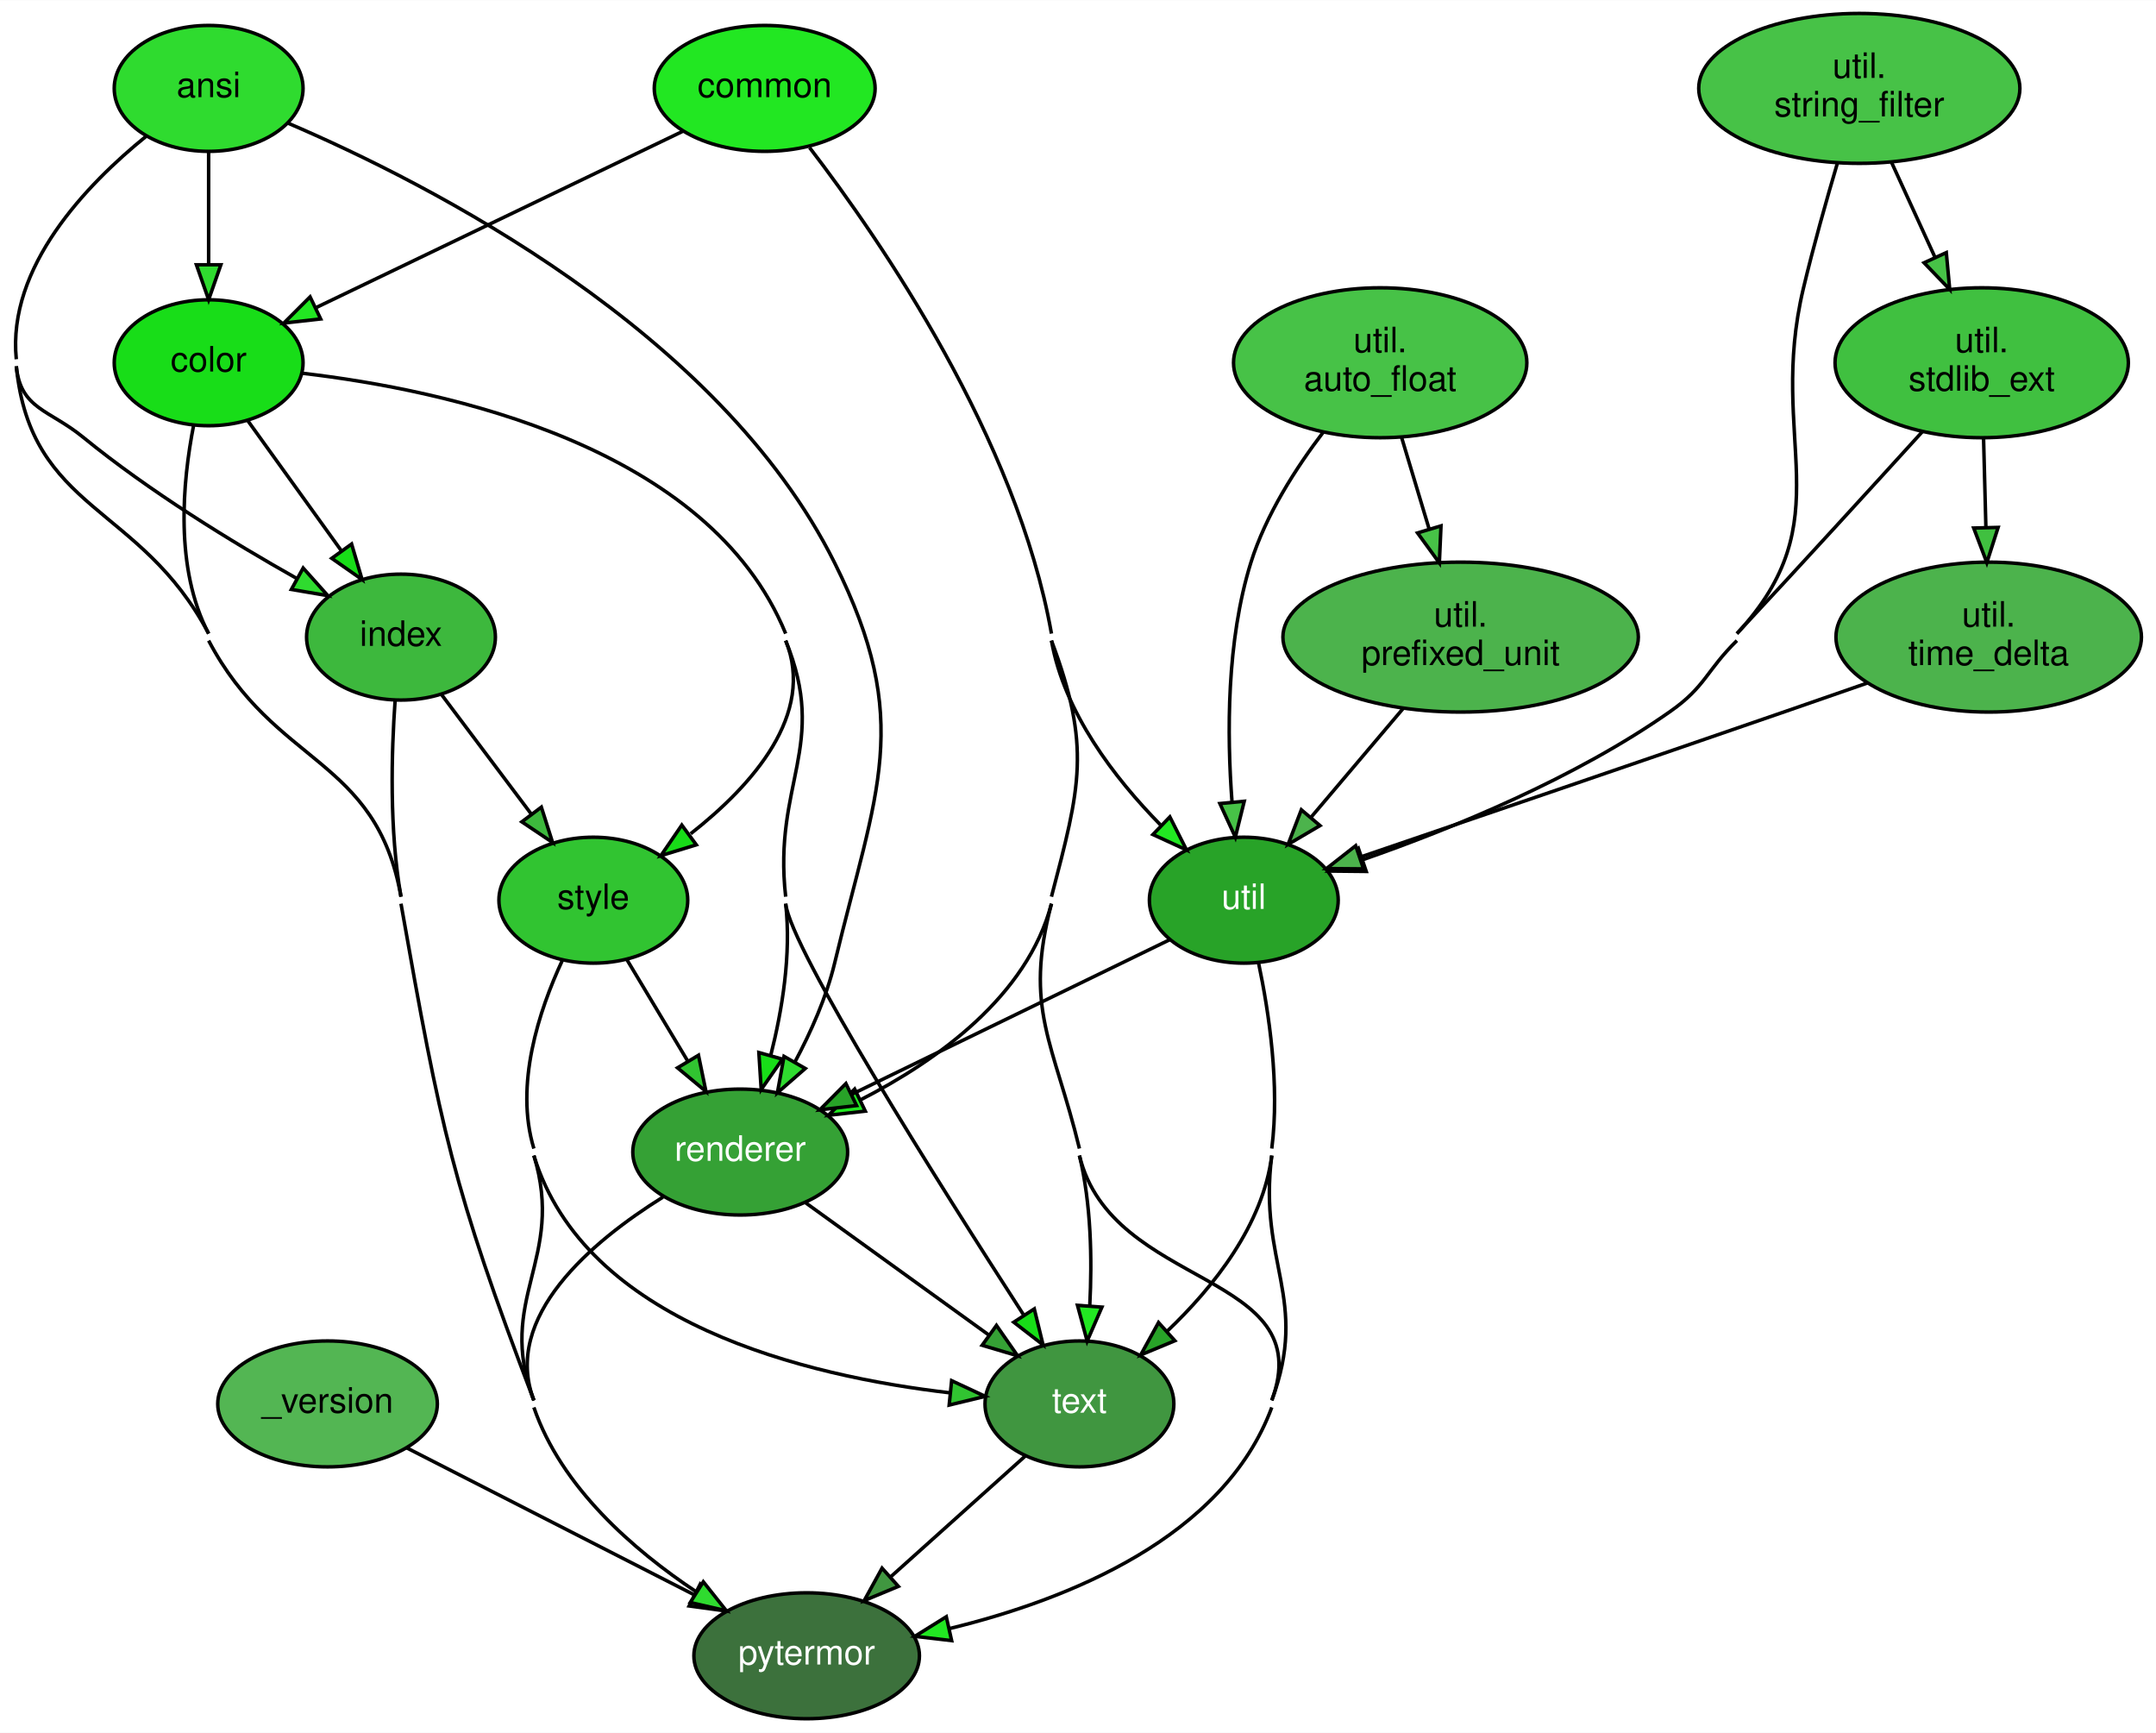
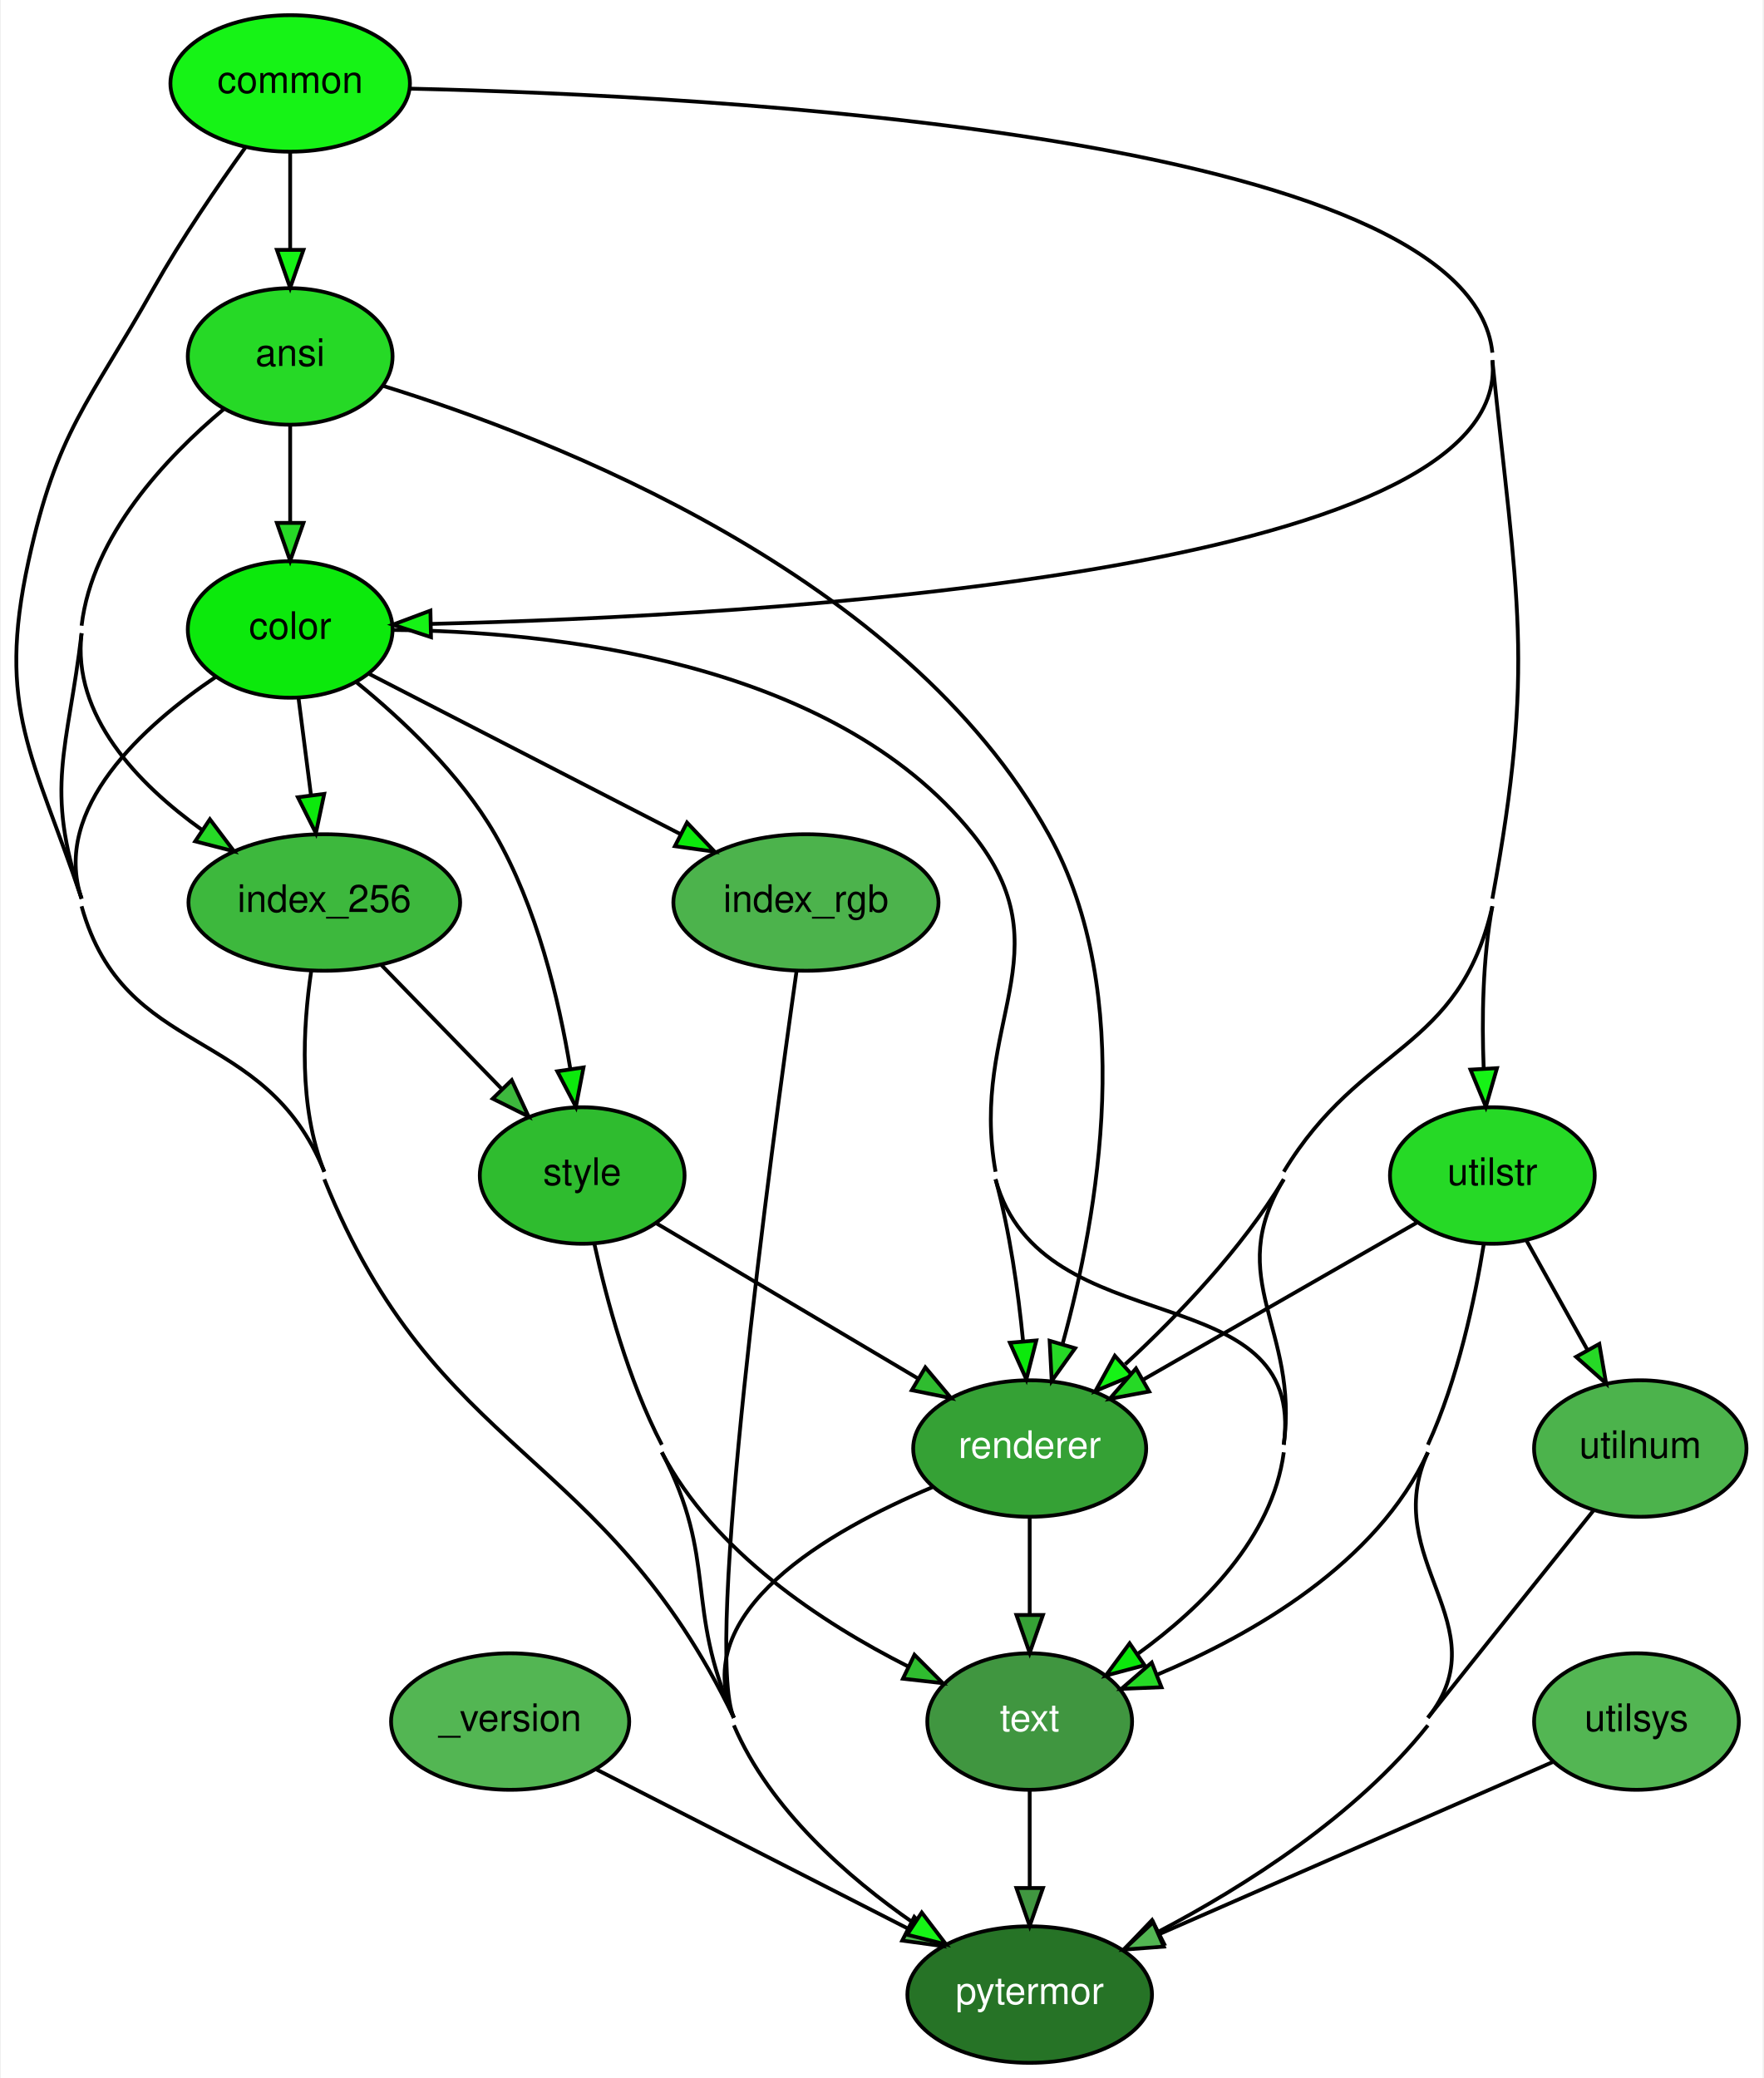
- <svg xmlns="http://www.w3.org/2000/svg" width="616pt" height="495pt" viewBox="0.00 0.00 616.50 495.28">
-   <g id="graph0" class="graph" transform="scale(1 1) rotate(0) translate(4 491.28)">
+ <svg xmlns="http://www.w3.org/2000/svg" width="465pt" height="548pt" viewBox="0.00 0.00 464.55 548.00">
+   <g id="graph0" class="graph" transform="scale(1 1) rotate(0) translate(4 544)">
    <style>.edge&gt;path:hover{stroke-width:8}</style>
-     <polygon fill="white" stroke="transparent" points="-4,4 -4,-491.28 612.5,-491.28 612.5,4 -4,4" />
+     <polygon fill="white" stroke="transparent" points="-4,4 -4,-544 460.55,-544 460.55,4 -4,4" />
    <g id="node1" class="node">
      <style>.edge&gt;path:hover{stroke-width:8}</style>
-       <ellipse fill="#3c713c" stroke="black" cx="226.66" cy="-18" rx="32.25" ry="18" />
-       <text text-anchor="middle" x="226.66" y="-15.5" font-family="Helvetica,sans-Serif" font-size="10.00" fill="#ffffff">pytermor</text>
+       <ellipse fill="#267326" stroke="black" cx="267.29" cy="-18" rx="32.25" ry="18" />
+       <text text-anchor="middle" x="267.29" y="-15.5" font-family="Helvetica,sans-Serif" font-size="10.00" fill="#ffffff">pytermor</text>
    </g>
    <g id="node2" class="node">
      <style>.edge&gt;path:hover{stroke-width:8}</style>
-       <ellipse fill="#53b653" stroke="black" cx="89.66" cy="-90" rx="31.4" ry="18" />
-       <text text-anchor="middle" x="89.66" y="-87.5" font-family="Helvetica,sans-Serif" font-size="10.00" fill="#000000">_version</text>
+       <ellipse fill="#53b653" stroke="black" cx="130.29" cy="-90" rx="31.4" ry="18" />
+       <text text-anchor="middle" x="130.29" y="-87.5" font-family="Helvetica,sans-Serif" font-size="10.00" fill="#000000">_version</text>
    </g>
    <g id="edge1" class="edge">
      <style>.edge&gt;path:hover{stroke-width:8}</style>
-       <path fill="none" stroke="black" d="M112.28,-77.44C134.65,-66.01 169.11,-48.4 194.36,-35.5" />
-       <polygon fill="#53b653" stroke="black" points="196.23,-38.48 203.54,-30.81 193.05,-32.24 196.23,-38.48" />
+       <path fill="none" stroke="black" d="M152.91,-77.44C175.29,-66.01 209.75,-48.4 235,-35.5" />
+       <polygon fill="#53b653" stroke="black" points="236.86,-38.48 244.18,-30.81 233.68,-32.24 236.86,-38.48" />
    </g>
    <g id="node3" class="node">
      <style>.edge&gt;path:hover{stroke-width:8}</style>
-       <ellipse fill="#2fdb2f" stroke="black" cx="55.66" cy="-466.07" rx="27" ry="18" />
-       <text text-anchor="middle" x="55.66" y="-463.57" font-family="Helvetica,sans-Serif" font-size="10.00" fill="#000000">ansi</text>
+       <ellipse fill="#26d926" stroke="black" cx="72.29" cy="-450" rx="27" ry="18" />
+       <text text-anchor="middle" x="72.29" y="-447.5" font-family="Helvetica,sans-Serif" font-size="10.00" fill="#000000">ansi</text>
    </g>
    <g id="edge2" class="edge">
      <style>.edge&gt;path:hover{stroke-width:8}</style>
-       <path fill="none" stroke="black" d="M37.79,-452.38C20.75,-438.6 -1.97,-414.99 0.66,-388.64" />
-       <path fill="none" stroke="black" d="M0.66,-386.64C4.82,-345 36.17,-347.25 55.66,-310.21" />
-       <path fill="none" stroke="black" d="M55.66,-308.21C74.61,-272.2 103.56,-275.07 110.66,-235" />
-       <path fill="none" stroke="black" d="M110.66,-233C122.05,-168.67 125.38,-152.05 148.66,-91" />
-       <path fill="none" stroke="black" d="M148.66,-89C156.46,-66.22 177.04,-48.29 195.11,-36.27" />
-       <polygon fill="#2fdb2f" stroke="black" points="197.11,-39.15 203.7,-30.86 193.38,-33.23 197.11,-39.15" />
+       <path fill="none" stroke="black" d="M54.67,-436.02C39.66,-423.43 20.09,-402.79 17.29,-379" />
+       <path fill="none" stroke="black" d="M17.29,-377C13.66,-346.1 7.39,-336.49 17.29,-307" />
    </g>
    <g id="node4" class="node">
      <style>.edge&gt;path:hover{stroke-width:8}</style>
-       <ellipse fill="#18dd18" stroke="black" cx="55.66" cy="-387.64" rx="27" ry="18" />
-       <text text-anchor="middle" x="55.66" y="-385.14" font-family="Helvetica,sans-Serif" font-size="10.00" fill="#000000">color</text>
+       <ellipse fill="#0ce90c" stroke="black" cx="72.29" cy="-378" rx="27" ry="18" />
+       <text text-anchor="middle" x="72.29" y="-375.5" font-family="Helvetica,sans-Serif" font-size="10.00" fill="#000000">color</text>
    </g>
    <g id="edge3" class="edge">
      <style>.edge&gt;path:hover{stroke-width:8}</style>
-       <path fill="none" stroke="black" d="M55.66,-447.72C55.66,-438.28 55.66,-426.38 55.66,-415.73" />
-       <polygon fill="#2fdb2f" stroke="black" points="59.16,-415.65 55.66,-405.65 52.16,-415.65 59.16,-415.65" />
+       <path fill="none" stroke="black" d="M72.29,-431.7C72.29,-423.98 72.29,-414.71 72.29,-406.11" />
+       <polygon fill="#26d926" stroke="black" points="75.79,-406.1 72.29,-396.1 68.79,-406.1 75.79,-406.1" />
    </g>
    <g id="node6" class="node">
      <style>.edge&gt;path:hover{stroke-width:8}</style>
-       <ellipse fill="#3db83d" stroke="black" cx="110.66" cy="-309.21" rx="27" ry="18" />
-       <text text-anchor="middle" x="110.66" y="-306.71" font-family="Helvetica,sans-Serif" font-size="10.00" fill="#000000">index</text>
+       <ellipse fill="#3db83d" stroke="black" cx="81.29" cy="-306" rx="35.82" ry="18" />
+       <text text-anchor="middle" x="81.29" y="-303.5" font-family="Helvetica,sans-Serif" font-size="10.00" fill="#000000">index_256</text>
    </g>
    <g id="edge4" class="edge">
      <style>.edge&gt;path:hover{stroke-width:8}</style>
-       <path fill="none" stroke="black" d="M0.66,-386.64C1.88,-374.37 10.11,-374.23 19.66,-366.43 38.73,-350.85 62.46,-336.33 80.9,-325.95" />
-       <polygon fill="#2fdb2f" stroke="black" points="82.69,-328.96 89.75,-321.06 79.31,-322.83 82.69,-328.96" />
+       <path fill="none" stroke="black" d="M17.29,-377C14.75,-355.36 31.94,-337.38 49.14,-325.07" />
+       <polygon fill="#26d926" stroke="black" points="51.12,-327.95 57.5,-319.49 47.24,-322.13 51.12,-327.95" />
+     </g>
+     <g id="node8" class="node">
+       <style>.edge&gt;path:hover{stroke-width:8}</style>
+       <ellipse fill="#35a135" stroke="black" cx="267.29" cy="-162" rx="30.72" ry="18" />
+       <text text-anchor="middle" x="267.29" y="-159.5" font-family="Helvetica,sans-Serif" font-size="10.00" fill="#ffffff">renderer</text>
+     </g>
+     <g id="edge5" class="edge">
+       <style>.edge&gt;path:hover{stroke-width:8}</style>
+       <path fill="none" stroke="black" d="M96.74,-442.25C141.22,-428.51 234.28,-392.58 272.29,-324 295.66,-281.85 285.29,-223.48 276.03,-189.83" />
+       <polygon fill="#26d926" stroke="black" points="279.27,-188.45 273.1,-179.83 272.55,-190.41 279.27,-188.45" />
+     </g>
+     <g id="edge6" class="edge">
+       <style>.edge&gt;path:hover{stroke-width:8}</style>
+       <path fill="none" stroke="black" d="M52.61,-365.45C33.76,-352.73 9.27,-330.88 17.29,-307" />
+     </g>
+     <g id="edge7" class="edge">
+       <style>.edge&gt;path:hover{stroke-width:8}</style>
+       <path fill="none" stroke="black" d="M74.47,-360.05C75.46,-352.35 76.66,-343.03 77.77,-334.36" />
+       <polygon fill="#0ce90c" stroke="black" points="81.27,-334.64 79.07,-324.28 74.32,-333.75 81.27,-334.64" />
    </g>
    <g id="node7" class="node">
      <style>.edge&gt;path:hover{stroke-width:8}</style>
-       <ellipse fill="#35a135" stroke="black" cx="207.66" cy="-162" rx="30.72" ry="18" />
-       <text text-anchor="middle" x="207.66" y="-159.5" font-family="Helvetica,sans-Serif" font-size="10.00" fill="#ffffff">renderer</text>
-     </g>
-     <g id="edge5" class="edge">
-       <style>.edge&gt;path:hover{stroke-width:8}</style>
-       <path fill="none" stroke="black" d="M78.32,-456.15C118.61,-438.9 201.58,-396.71 234.66,-330.43 257.37,-284.92 246.53,-265.45 234.66,-216 232.32,-206.27 227.88,-196.3 223.27,-187.68" />
-       <polygon fill="#2fdb2f" stroke="black" points="226.27,-185.89 218.29,-178.93 220.19,-189.35 226.27,-185.89" />
-     </g>
-     <g id="edge6" class="edge">
-       <style>.edge&gt;path:hover{stroke-width:8}</style>
-       <path fill="none" stroke="black" d="M51.37,-369.77C48.18,-353.53 45.9,-328.77 55.66,-310.21" />
-     </g>
-     <g id="edge7" class="edge">
-       <style>.edge&gt;path:hover{stroke-width:8}</style>
-       <path fill="none" stroke="black" d="M66.79,-371.17C74.47,-360.5 84.82,-346.11 93.54,-333.99" />
-       <polygon fill="#18dd18" stroke="black" points="96.54,-335.82 99.54,-325.66 90.86,-331.73 96.54,-335.82" />
+       <ellipse fill="#4cb34c" stroke="black" cx="208.29" cy="-306" rx="34.96" ry="18" />
+       <text text-anchor="middle" x="208.29" y="-303.5" font-family="Helvetica,sans-Serif" font-size="10.00" fill="#000000">index_rgb</text>
    </g>
    <g id="edge8" class="edge">
      <style>.edge&gt;path:hover{stroke-width:8}</style>
-       <path fill="none" stroke="black" d="M220.66,-308.21C232.98,-278.1 217,-267.33 220.66,-235" />
-       <path fill="none" stroke="black" d="M220.66,-233C222.29,-218.56 219.68,-202.62 216.38,-189.6" />
-       <polygon fill="#18dd18" stroke="black" points="219.73,-188.56 213.66,-179.87 212.99,-190.45 219.73,-188.56" />
-     </g>
-     <g id="node8" class="node">
-       <style>.edge&gt;path:hover{stroke-width:8}</style>
-       <ellipse fill="#31c431" stroke="black" cx="165.66" cy="-234" rx="27" ry="18" />
-       <text text-anchor="middle" x="165.66" y="-231.5" font-family="Helvetica,sans-Serif" font-size="10.00" fill="#000000">style</text>
+       <path fill="none" stroke="black" d="M92.95,-366.37C114.79,-355.13 149.56,-337.23 175.22,-324.02" />
+       <polygon fill="#0ce90c" stroke="black" points="176.93,-327.08 184.22,-319.39 173.73,-320.85 176.93,-327.08" />
    </g>
    <g id="edge9" class="edge">
      <style>.edge&gt;path:hover{stroke-width:8}</style>
-       <path fill="none" stroke="black" d="M82.59,-384.62C123.46,-379.85 198.73,-363.83 220.66,-310.21" />
-       <path fill="none" stroke="black" d="M220.66,-308.21C229.24,-287.22 211.18,-266.89 193.5,-253" />
-       <polygon fill="#18dd18" stroke="black" points="195.11,-249.83 184.98,-246.73 190.96,-255.47 195.11,-249.83" />
+       <path fill="none" stroke="black" d="M99.42,-377.87C139.87,-377.53 215.2,-370.25 252.29,-324 277.09,-293.07 251.3,-274.02 258.29,-235" />
+       <path fill="none" stroke="black" d="M258.29,-233C262.05,-219.24 264.25,-203.52 265.53,-190.47" />
+       <polygon fill="#0ce90c" stroke="black" points="269.04,-190.5 266.41,-180.23 262.07,-189.9 269.04,-190.5" />
    </g>
    <g id="node9" class="node">
      <style>.edge&gt;path:hover{stroke-width:8}</style>
-       <ellipse fill="#409640" stroke="black" cx="304.66" cy="-90" rx="27" ry="18" />
-       <text text-anchor="middle" x="304.66" y="-87.5" font-family="Helvetica,sans-Serif" font-size="10.00" fill="#ffffff">text</text>
+       <ellipse fill="#2fbc2f" stroke="black" cx="149.29" cy="-234" rx="27" ry="18" />
+       <text text-anchor="middle" x="149.29" y="-231.5" font-family="Helvetica,sans-Serif" font-size="10.00" fill="#000000">style</text>
    </g>
    <g id="edge10" class="edge">
      <style>.edge&gt;path:hover{stroke-width:8}</style>
-       <path fill="none" stroke="black" d="M220.66,-233C222.13,-219.95 264.63,-152.68 288.6,-115.6" />
-       <polygon fill="#18dd18" stroke="black" points="291.75,-117.17 294.26,-106.88 285.88,-113.36 291.75,-117.17" />
+       <path fill="none" stroke="black" d="M89.84,-364.02C101.81,-354.28 117.09,-339.92 126.29,-324 137.3,-304.94 143.12,-280.58 146.15,-262.17" />
+       <polygon fill="#0ce90c" stroke="black" points="149.64,-262.5 147.63,-252.1 142.72,-261.48 149.64,-262.5" />
+     </g>
+     <g id="node10" class="node">
+       <style>.edge&gt;path:hover{stroke-width:8}</style>
+       <ellipse fill="#409640" stroke="black" cx="267.29" cy="-90" rx="27" ry="18" />
+       <text text-anchor="middle" x="267.29" y="-87.5" font-family="Helvetica,sans-Serif" font-size="10.00" fill="#ffffff">text</text>
+     </g>
+     <g id="edge11" class="edge">
+       <style>.edge&gt;path:hover{stroke-width:8}</style>
+       <path fill="none" stroke="black" d="M258.29,-233C270.39,-188.7 340.33,-208.52 334.29,-163" />
+       <path fill="none" stroke="black" d="M334.29,-161C331.3,-138.42 312.73,-120.14 295.9,-107.94" />
+       <polygon fill="#0ce90c" stroke="black" points="297.58,-104.85 287.34,-102.11 293.64,-110.63 297.58,-104.85" />
    </g>
    <g id="node5" class="node">
      <style>.edge&gt;path:hover{stroke-width:8}</style>
-       <ellipse fill="#22e722" stroke="black" cx="214.66" cy="-466.07" rx="31.58" ry="18" />
-       <text text-anchor="middle" x="214.66" y="-463.57" font-family="Helvetica,sans-Serif" font-size="10.00" fill="#000000">common</text>
-     </g>
-     <g id="edge11" class="edge">
-       <style>.edge&gt;path:hover{stroke-width:8}</style>
-       <path fill="none" stroke="black" d="M227.49,-449.16C247.98,-422.43 286.79,-365.93 296.66,-310.21" />
-       <path fill="none" stroke="black" d="M296.66,-308.21C308.06,-277.74 304.9,-266.48 296.66,-235" />
-       <path fill="none" stroke="black" d="M296.66,-233C288.72,-202.71 297.28,-193.43 304.66,-163" />
-       <path fill="none" stroke="black" d="M304.66,-161C313.98,-122.55 373.41,-128.1 359.66,-91" />
-       <path fill="none" stroke="black" d="M359.66,-89C345.85,-51.75 301.43,-34.05 267.68,-25.82" />
-       <polygon fill="#22e722" stroke="black" points="268.12,-22.33 257.6,-23.56 266.59,-29.16 268.12,-22.33" />
+       <ellipse fill="#16f316" stroke="black" cx="72.29" cy="-522" rx="31.58" ry="18" />
+       <text text-anchor="middle" x="72.29" y="-519.5" font-family="Helvetica,sans-Serif" font-size="10.00" fill="#000000">common</text>
    </g>
    <g id="edge12" class="edge">
      <style>.edge&gt;path:hover{stroke-width:8}</style>
-       <path fill="none" stroke="black" d="M191.2,-453.79C163.45,-440.45 117.16,-418.2 86.53,-403.48" />
-       <polygon fill="#22e722" stroke="black" points="87.7,-400.16 77.17,-398.98 84.67,-406.47 87.7,-400.16" />
+       <path fill="none" stroke="black" d="M60.54,-505.21C53.13,-494.9 43.61,-480.99 36.29,-468 19.01,-437.33 10.8,-430.39 3.29,-396 -5.25,-356.88 4.54,-344.96 17.29,-307" />
+       <path fill="none" stroke="black" d="M17.29,-305C28.61,-264.39 65.56,-274.11 81.29,-235" />
+       <path fill="none" stroke="black" d="M81.29,-233C110.88,-159.44 154.87,-162.43 189.29,-91" />
+       <path fill="none" stroke="black" d="M189.29,-89C198.76,-66.86 219.28,-48.9 236.9,-36.72" />
+       <polygon fill="#16f316" stroke="black" points="238.83,-39.64 245.26,-31.21 234.98,-33.79 238.83,-39.64" />
    </g>
    <g id="edge13" class="edge">
      <style>.edge&gt;path:hover{stroke-width:8}</style>
-       <path fill="none" stroke="black" d="M296.66,-233C289.73,-206.54 264.04,-188.17 242.04,-176.91" />
-       <polygon fill="#22e722" stroke="black" points="243.43,-173.69 232.9,-172.51 240.39,-180 243.43,-173.69" />
+       <path fill="none" stroke="black" d="M72.29,-503.7C72.29,-495.98 72.29,-486.71 72.29,-478.11" />
+       <polygon fill="#16f316" stroke="black" points="75.79,-478.1 72.29,-468.1 68.79,-478.1 75.79,-478.1" />
    </g>
    <g id="edge14" class="edge">
      <style>.edge&gt;path:hover{stroke-width:8}</style>
-       <path fill="none" stroke="black" d="M304.66,-161C308.01,-147.16 308.3,-131.32 307.62,-118.22" />
-       <polygon fill="#22e722" stroke="black" points="311.09,-117.67 306.87,-107.95 304.1,-118.18 311.09,-117.67" />
-     </g>
-     <g id="node10" class="node">
-       <style>.edge&gt;path:hover{stroke-width:8}</style>
-       <ellipse fill="#28a328" stroke="black" cx="351.66" cy="-234" rx="27" ry="18" />
-       <text text-anchor="middle" x="351.66" y="-231.5" font-family="Helvetica,sans-Serif" font-size="10.00" fill="#ffffff">util</text>
+       <path fill="none" stroke="black" d="M104.03,-520.62C183.19,-518.81 383.43,-508.54 389.29,-451" />
+       <path fill="none" stroke="black" d="M389.29,-449C395.06,-392.41 194.62,-381.54 109.59,-379.47" />
+       <polygon fill="#16f316" stroke="black" points="109.42,-375.97 99.34,-379.26 109.27,-382.97 109.42,-375.97" />
    </g>
    <g id="edge15" class="edge">
      <style>.edge&gt;path:hover{stroke-width:8}</style>
-       <path fill="none" stroke="black" d="M296.66,-308.21C300.3,-287.67 314.66,-268.95 327.79,-255.58" />
-       <polygon fill="#22e722" stroke="black" points="330.52,-257.81 335.3,-248.35 325.67,-252.77 330.52,-257.81" />
+       <path fill="none" stroke="black" d="M389.29,-449C395.69,-386.21 400.74,-369.06 389.29,-307" />
+       <path fill="none" stroke="black" d="M389.29,-305C380.5,-266.42 354.77,-268.86 334.29,-235" />
+       <path fill="none" stroke="black" d="M334.29,-233C323.16,-214.59 306.43,-197.1 292.47,-184.21" />
+       <polygon fill="#16f316" stroke="black" points="294.41,-181.26 284.63,-177.18 289.74,-186.46 294.41,-181.26" />
    </g>
    <g id="edge16" class="edge">
      <style>.edge&gt;path:hover{stroke-width:8}</style>
-       <path fill="none" stroke="black" d="M108.99,-291.2C107.92,-276.27 107.29,-254.02 110.66,-235" />
+       <path fill="none" stroke="black" d="M334.29,-233C318.19,-206.38 338.38,-193.84 334.29,-163" />
+     </g>
+     <g id="node12" class="node">
+       <style>.edge&gt;path:hover{stroke-width:8}</style>
+       <ellipse fill="#26d926" stroke="black" cx="389.29" cy="-234" rx="27" ry="18" />
+       <text text-anchor="middle" x="389.29" y="-231.5" font-family="Helvetica,sans-Serif" font-size="10.00" fill="#000000">utilstr</text>
    </g>
    <g id="edge17" class="edge">
      <style>.edge&gt;path:hover{stroke-width:8}</style>
-       <path fill="none" stroke="black" d="M122.32,-292.69C129.76,-282.79 139.54,-269.76 147.93,-258.6" />
-       <polygon fill="#3db83d" stroke="black" points="150.8,-260.6 154.01,-250.5 145.21,-256.4 150.8,-260.6" />
+       <path fill="none" stroke="black" d="M389.29,-305C386.72,-291.09 386.49,-275.35 387,-262.33" />
+       <polygon fill="#16f316" stroke="black" points="390.51,-262.31 387.57,-252.13 383.52,-261.92 390.51,-262.31" />
    </g>
    <g id="edge18" class="edge">
      <style>.edge&gt;path:hover{stroke-width:8}</style>
-       <path fill="none" stroke="black" d="M185.55,-149.11C165.23,-136.43 139.54,-114.91 148.66,-91" />
+       <path fill="none" stroke="black" d="M77.84,-287.92C75.67,-273.32 74.44,-252.03 81.29,-235" />
    </g>
    <g id="edge19" class="edge">
      <style>.edge&gt;path:hover{stroke-width:8}</style>
-       <path fill="none" stroke="black" d="M226.36,-147.5C241.27,-136.74 262.31,-121.56 278.83,-109.64" />
-       <polygon fill="#35a135" stroke="black" points="280.93,-112.44 286.99,-103.75 276.84,-106.76 280.93,-112.44" />
+       <path fill="none" stroke="black" d="M96.38,-289.46C105.7,-279.87 117.8,-267.42 128.08,-256.84" />
+       <polygon fill="#3db83d" stroke="black" points="130.71,-259.15 135.17,-249.54 125.69,-254.27 130.71,-259.15" />
    </g>
    <g id="edge20" class="edge">
      <style>.edge&gt;path:hover{stroke-width:8}</style>
-       <path fill="none" stroke="black" d="M156.77,-216.73C150.13,-202.45 143.1,-181.18 148.66,-163" />
-       <path fill="none" stroke="black" d="M148.66,-161C157.76,-131.25 137.58,-120.07 148.66,-91" />
+       <path fill="none" stroke="black" d="M205.8,-287.81C199.04,-240.17 181.35,-108.8 189.29,-91" />
    </g>
    <g id="edge21" class="edge">
      <style>.edge&gt;path:hover{stroke-width:8}</style>
-       <path fill="none" stroke="black" d="M175.19,-217.12C180.32,-208.56 186.78,-197.8 192.58,-188.13" />
-       <polygon fill="#31c431" stroke="black" points="195.73,-189.68 197.87,-179.31 189.73,-186.08 195.73,-189.68" />
+       <path fill="none" stroke="black" d="M241.56,-151.77C214.32,-140.34 176.84,-118.92 189.29,-91" />
    </g>
    <g id="edge22" class="edge">
      <style>.edge&gt;path:hover{stroke-width:8}</style>
-       <path fill="none" stroke="black" d="M148.66,-161C163.3,-113.11 226.39,-97.94 267.72,-93.16" />
-       <polygon fill="#31c431" stroke="black" points="268.11,-96.64 277.71,-92.16 267.41,-89.67 268.11,-96.64" />
+       <path fill="none" stroke="black" d="M267.29,-143.7C267.29,-135.98 267.29,-126.71 267.29,-118.11" />
+       <polygon fill="#35a135" stroke="black" points="270.79,-118.1 267.29,-108.1 263.79,-118.1 270.79,-118.1" />
    </g>
    <g id="edge23" class="edge">
      <style>.edge&gt;path:hover{stroke-width:8}</style>
-       <path fill="none" stroke="black" d="M289.25,-75.17C278.22,-65.27 263.16,-51.75 250.57,-40.46" />
-       <polygon fill="#409640" stroke="black" points="252.89,-37.84 243.11,-33.77 248.22,-43.05 252.89,-37.84" />
+       <path fill="none" stroke="black" d="M152.52,-215.9C155.71,-201.29 161.43,-179.99 170.29,-163" />
+       <path fill="none" stroke="black" d="M170.29,-161C185.2,-132.42 176.16,-120.44 189.29,-91" />
    </g>
    <g id="edge24" class="edge">
      <style>.edge&gt;path:hover{stroke-width:8}</style>
-       <path fill="none" stroke="black" d="M359.66,-161C355.71,-130.14 370.47,-120.17 359.66,-91" />
+       <path fill="none" stroke="black" d="M168.78,-221.44C187.56,-210.3 216.24,-193.28 237.82,-180.48" />
+       <polygon fill="#2fbc2f" stroke="black" points="239.77,-183.4 246.59,-175.28 236.2,-177.38 239.77,-183.4" />
    </g>
    <g id="edge25" class="edge">
      <style>.edge&gt;path:hover{stroke-width:8}</style>
-       <path fill="none" stroke="black" d="M330.41,-222.67C306.48,-211.04 267.32,-192 239.67,-178.56" />
-       <polygon fill="#28a328" stroke="black" points="240.94,-175.29 230.42,-174.07 237.88,-181.58 240.94,-175.29" />
+       <path fill="none" stroke="black" d="M170.29,-161C183.99,-134.74 212.54,-116.01 235.13,-104.58" />
+       <polygon fill="#2fbc2f" stroke="black" points="236.9,-107.61 244.39,-100.12 233.86,-101.3 236.9,-107.61" />
    </g>
    <g id="edge26" class="edge">
      <style>.edge&gt;path:hover{stroke-width:8}</style>
-       <path fill="none" stroke="black" d="M355.89,-216.01C358.88,-201.83 361.97,-181.08 359.66,-163" />
-       <path fill="none" stroke="black" d="M359.66,-161C357.12,-141.14 343.06,-123.45 329.79,-110.82" />
-       <polygon fill="#28a328" stroke="black" points="331.95,-108.06 322.17,-103.99 327.28,-113.27 331.95,-108.06" />
+       <path fill="none" stroke="black" d="M267.29,-71.7C267.29,-63.98 267.29,-54.71 267.29,-46.11" />
+       <polygon fill="#409640" stroke="black" points="270.79,-46.1 267.29,-36.1 263.79,-46.1 270.79,-46.1" />
    </g>
    <g id="node11" class="node">
      <style>.edge&gt;path:hover{stroke-width:8}</style>
-       <ellipse fill="#47c247" stroke="black" cx="390.66" cy="-387.64" rx="41.94" ry="21.43" />
-       <text text-anchor="middle" x="390.66" y="-390.64" font-family="Helvetica,sans-Serif" font-size="10.00" fill="#000000">util.</text>
-       <text text-anchor="middle" x="390.66" y="-379.64" font-family="Helvetica,sans-Serif" font-size="10.00" fill="#000000">auto_float</text>
+       <ellipse fill="#4cb34c" stroke="black" cx="428.29" cy="-162" rx="28.01" ry="18" />
+       <text text-anchor="middle" x="428.29" y="-159.5" font-family="Helvetica,sans-Serif" font-size="10.00" fill="#000000">utilnum</text>
    </g>
    <g id="edge27" class="edge">
      <style>.edge&gt;path:hover{stroke-width:8}</style>
-       <path fill="none" stroke="black" d="M374.53,-368C366.63,-357.66 357.93,-344.15 353.66,-330.43 346.72,-308.13 346.82,-281.47 348.3,-262" />
-       <polygon fill="#47c247" stroke="black" points="351.79,-262.28 349.24,-252 344.82,-261.63 351.79,-262.28" />
-     </g>
-     <g id="node12" class="node">
-       <style>.edge&gt;path:hover{stroke-width:8}</style>
-       <ellipse fill="#4cb34c" stroke="black" cx="413.66" cy="-309.21" rx="50.82" ry="21.43" />
-       <text text-anchor="middle" x="413.66" y="-312.21" font-family="Helvetica,sans-Serif" font-size="10.00" fill="#000000">util.</text>
-       <text text-anchor="middle" x="413.66" y="-301.21" font-family="Helvetica,sans-Serif" font-size="10.00" fill="#000000">prefixed_unit</text>
+       <path fill="none" stroke="black" d="M416.02,-145.74C404.65,-131.58 387.28,-109.9 372.29,-91" />
    </g>
    <g id="edge28" class="edge">
      <style>.edge&gt;path:hover{stroke-width:8}</style>
-       <path fill="none" stroke="black" d="M396.7,-366.56C399.14,-358.46 402,-348.95 404.67,-340.07" />
-       <polygon fill="#47c247" stroke="black" points="408.05,-341.01 407.58,-330.42 401.34,-338.99 408.05,-341.01" />
+       <path fill="none" stroke="black" d="M372.29,-161C359.3,-132.73 391.62,-115.38 372.29,-91" />
+       <path fill="none" stroke="black" d="M372.29,-89C353.39,-65.16 324.1,-46.59 301.25,-34.58" />
+       <polygon fill="#26d926" stroke="black" points="302.72,-31.4 292.22,-30 299.55,-37.64 302.72,-31.4" />
    </g>
    <g id="edge29" class="edge">
      <style>.edge&gt;path:hover{stroke-width:8}</style>
-       <path fill="none" stroke="black" d="M397.37,-288.98C389.21,-279.35 379.29,-267.63 370.78,-257.58" />
-       <polygon fill="#4cb34c" stroke="black" points="373.45,-255.32 364.32,-249.95 368.11,-259.84 373.45,-255.32" />
+       <path fill="none" stroke="black" d="M369.42,-221.6C349.83,-210.36 319.67,-193.05 297.19,-180.15" />
+       <polygon fill="#26d926" stroke="black" points="298.8,-177.04 288.38,-175.1 295.32,-183.12 298.8,-177.04" />
+     </g>
+     <g id="edge30" class="edge">
+       <style>.edge&gt;path:hover{stroke-width:8}</style>
+       <path fill="none" stroke="black" d="M387.04,-215.99C384.68,-201.43 380.18,-180.16 372.29,-163" />
+       <path fill="none" stroke="black" d="M372.29,-161C358.82,-131.7 326.13,-112.95 300.77,-102.31" />
+       <polygon fill="#26d926" stroke="black" points="302.05,-99.05 291.47,-98.62 299.47,-105.56 302.05,-99.05" />
+     </g>
+     <g id="edge31" class="edge">
+       <style>.edge&gt;path:hover{stroke-width:8}</style>
+       <path fill="none" stroke="black" d="M398.34,-216.76C403.11,-208.19 409.07,-197.49 414.42,-187.9" />
+       <polygon fill="#26d926" stroke="black" points="417.49,-189.59 419.29,-179.15 411.37,-186.18 417.49,-189.59" />
    </g>
    <g id="node13" class="node">
      <style>.edge&gt;path:hover{stroke-width:8}</style>
-       <ellipse fill="#40c040" stroke="black" cx="562.66" cy="-387.64" rx="41.94" ry="21.43" />
-       <text text-anchor="middle" x="562.66" y="-390.64" font-family="Helvetica,sans-Serif" font-size="10.00" fill="#000000">util.</text>
-       <text text-anchor="middle" x="562.66" y="-379.64" font-family="Helvetica,sans-Serif" font-size="10.00" fill="#000000">stdlib_ext</text>
-     </g>
-     <g id="edge30" class="edge">
-       <style>.edge&gt;path:hover{stroke-width:8}</style>
-       <path fill="none" stroke="black" d="M545.77,-368.02C531.65,-352.5 510.94,-329.82 492.66,-310.21" />
-     </g>
-     <g id="node15" class="node">
-       <style>.edge&gt;path:hover{stroke-width:8}</style>
-       <ellipse fill="#4cb34c" stroke="black" cx="564.66" cy="-309.21" rx="43.68" ry="21.43" />
-       <text text-anchor="middle" x="564.66" y="-312.21" font-family="Helvetica,sans-Serif" font-size="10.00" fill="#000000">util.</text>
-       <text text-anchor="middle" x="564.66" y="-301.21" font-family="Helvetica,sans-Serif" font-size="10.00" fill="#000000">time_delta</text>
-     </g>
-     <g id="edge31" class="edge">
-       <style>.edge&gt;path:hover{stroke-width:8}</style>
-       <path fill="none" stroke="black" d="M563.19,-366.16C563.4,-358.3 563.64,-349.16 563.86,-340.57" />
-       <polygon fill="#40c040" stroke="black" points="567.36,-340.57 564.13,-330.49 560.37,-340.39 567.36,-340.57" />
-     </g>
-     <g id="node14" class="node">
-       <style>.edge&gt;path:hover{stroke-width:8}</style>
-       <ellipse fill="#47c247" stroke="black" cx="527.66" cy="-466.07" rx="45.92" ry="21.43" />
-       <text text-anchor="middle" x="527.66" y="-469.07" font-family="Helvetica,sans-Serif" font-size="10.00" fill="#000000">util.</text>
-       <text text-anchor="middle" x="527.66" y="-458.07" font-family="Helvetica,sans-Serif" font-size="10.00" fill="#000000">string_filter</text>
+       <ellipse fill="#53b653" stroke="black" cx="427.29" cy="-90" rx="27" ry="18" />
+       <text text-anchor="middle" x="427.29" y="-87.5" font-family="Helvetica,sans-Serif" font-size="10.00" fill="#000000">utilsys</text>
    </g>
    <g id="edge32" class="edge">
      <style>.edge&gt;path:hover{stroke-width:8}</style>
-       <path fill="none" stroke="black" d="M521.45,-444.88C518.29,-434.23 514.53,-420.9 511.66,-408.85 501.31,-365.42 523.1,-342.87 492.66,-310.21" />
-       <path fill="none" stroke="black" d="M492.66,-308.21C483.87,-299.57 483.74,-295.09 473.66,-288 446.48,-268.88 411.31,-254.51 385.72,-245.59" />
-       <polygon fill="#47c247" stroke="black" points="386.67,-242.22 376.07,-242.33 384.42,-248.85 386.67,-242.22" />
-     </g>
-     <g id="edge33" class="edge">
-       <style>.edge&gt;path:hover{stroke-width:8}</style>
-       <path fill="none" stroke="black" d="M536.85,-444.99C540.67,-436.65 545.18,-426.81 549.34,-417.71" />
-       <polygon fill="#47c247" stroke="black" points="552.54,-419.13 553.52,-408.59 546.18,-416.22 552.54,-419.13" />
-     </g>
-     <g id="edge34" class="edge">
-       <style>.edge&gt;path:hover{stroke-width:8}</style>
-       <path fill="none" stroke="black" d="M530.01,-296.1C522.33,-293.43 514.22,-290.61 506.66,-288 464.69,-273.51 416.27,-256.99 384.87,-246.29" />
-       <polygon fill="#4cb34c" stroke="black" points="385.9,-242.95 375.31,-243.04 383.65,-249.57 385.9,-242.95" />
+       <path fill="none" stroke="black" d="M405.38,-79.41C378.54,-67.67 332.78,-47.65 301.35,-33.9" />
+       <polygon fill="#53b653" stroke="black" points="302.65,-30.65 292.09,-29.85 299.85,-37.06 302.65,-30.65" />
    </g>
  </g>
</svg>
